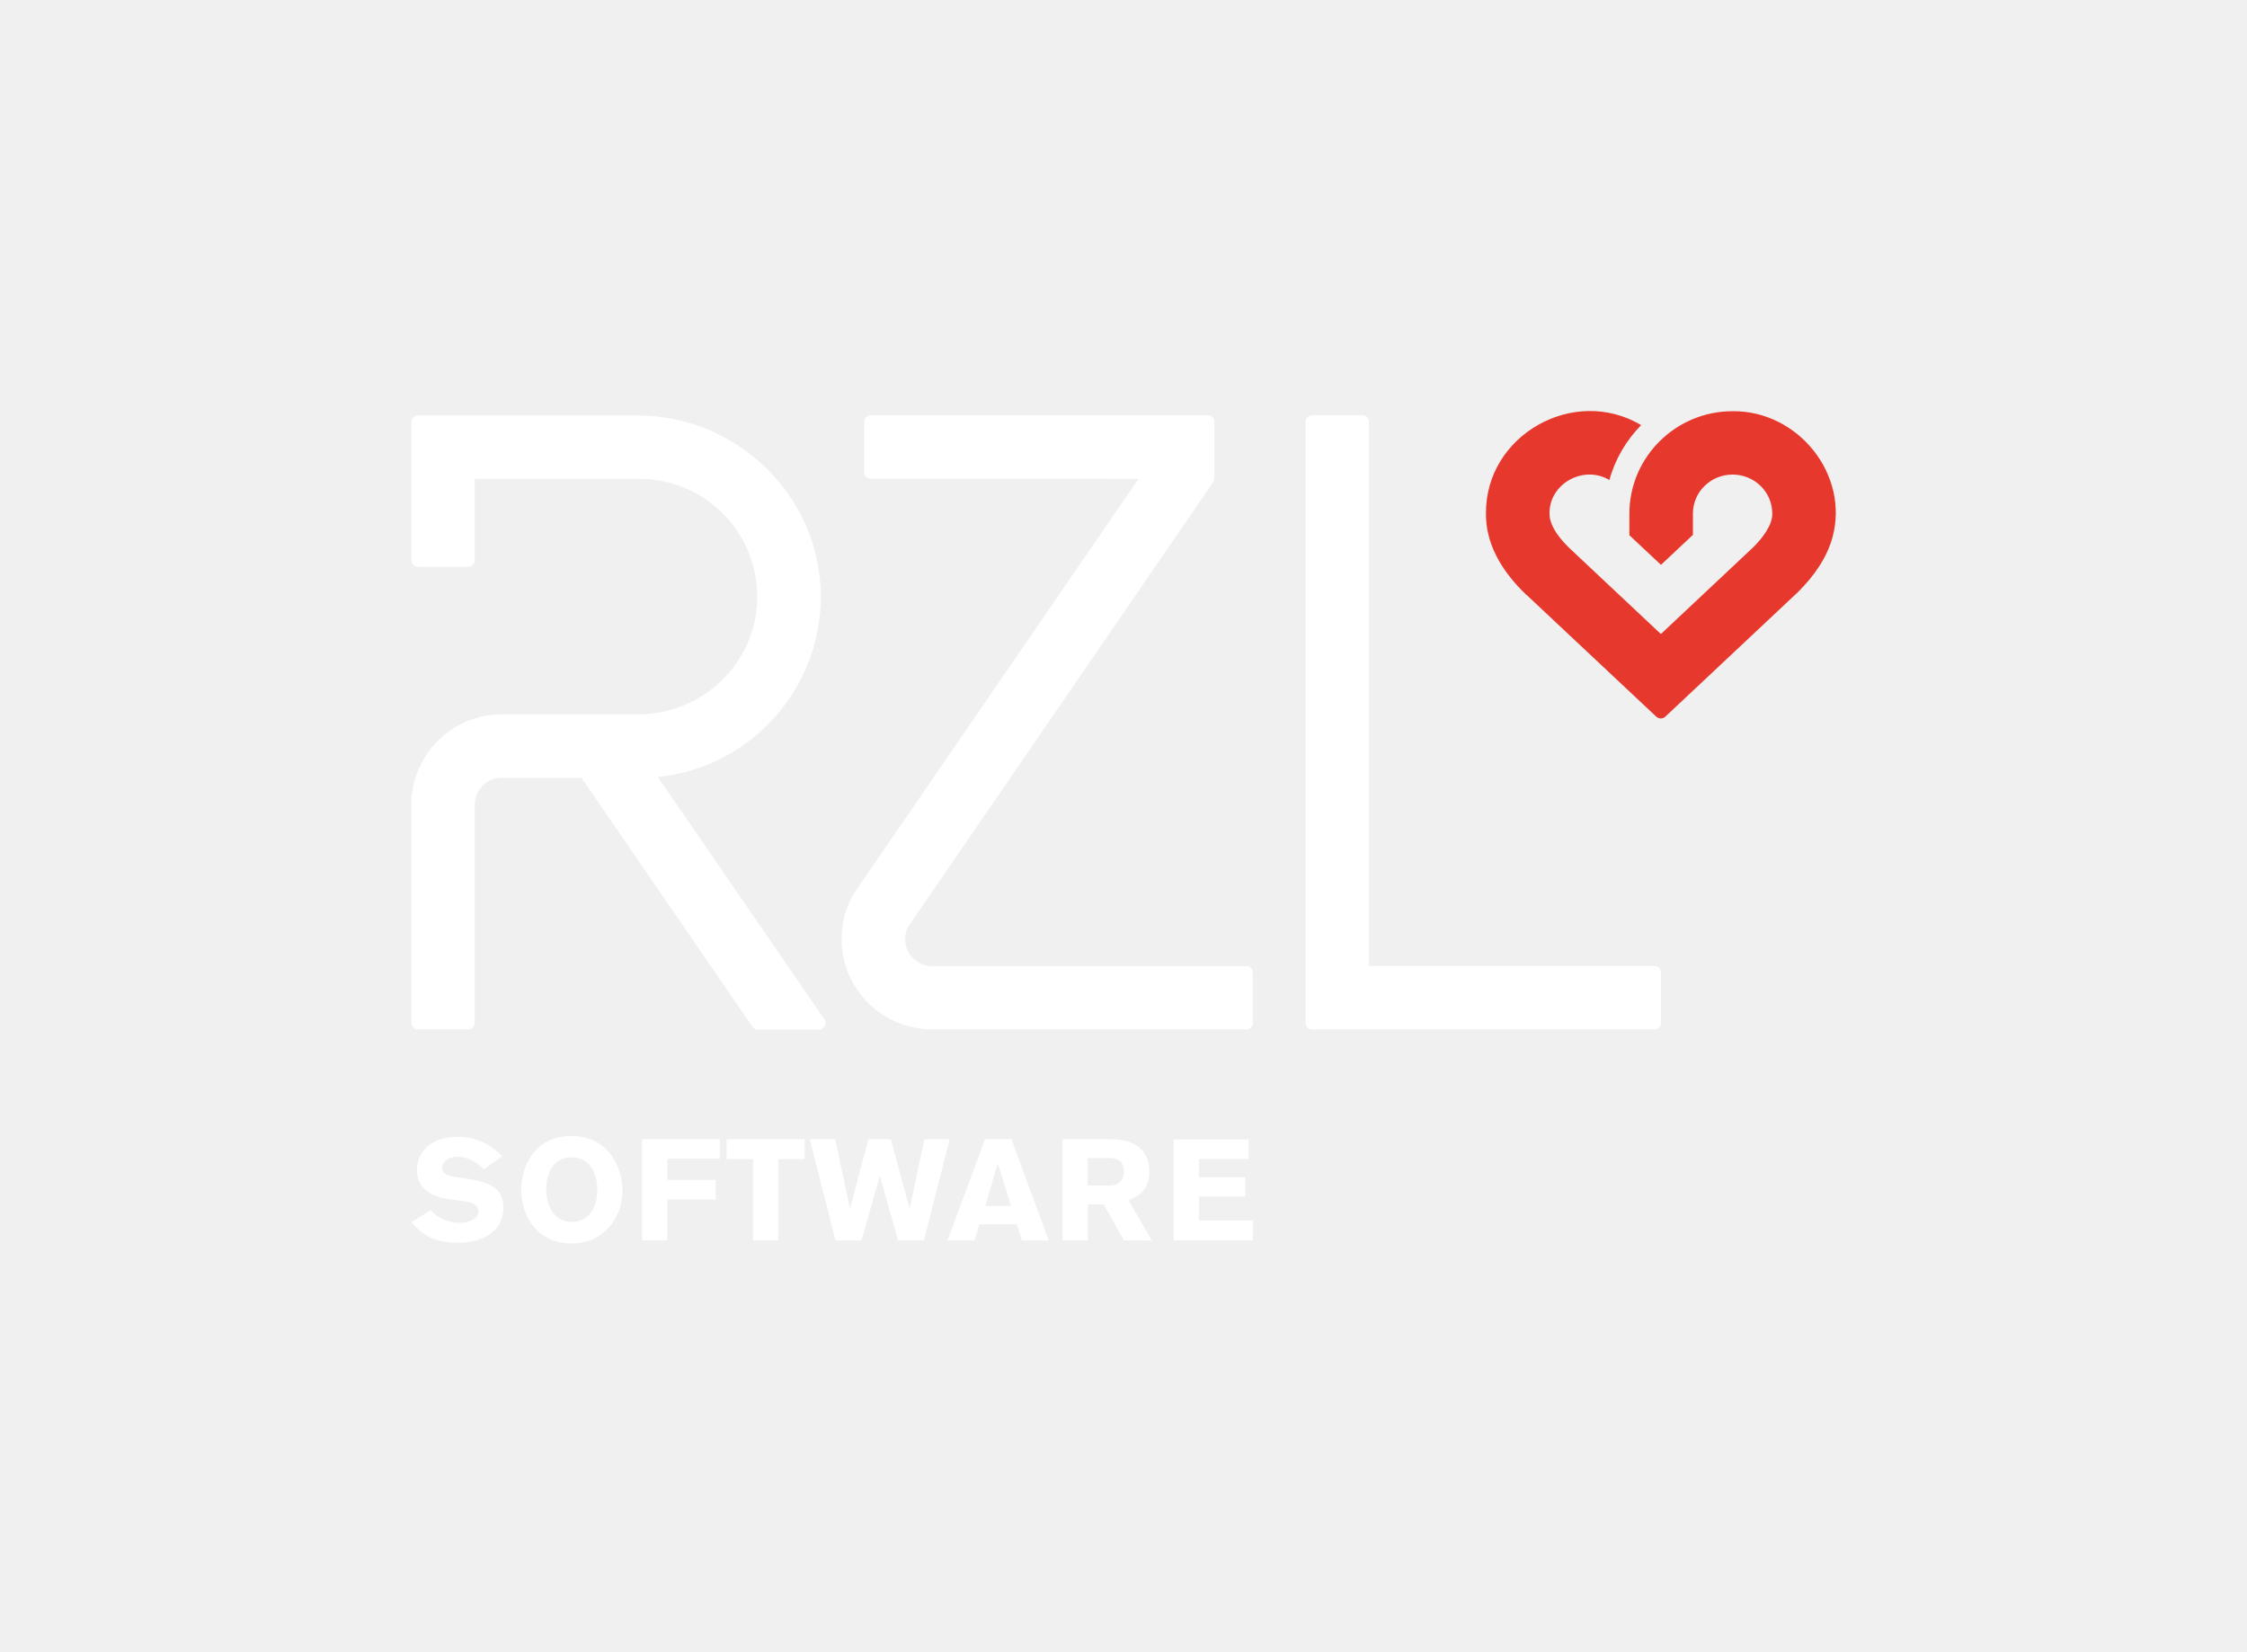
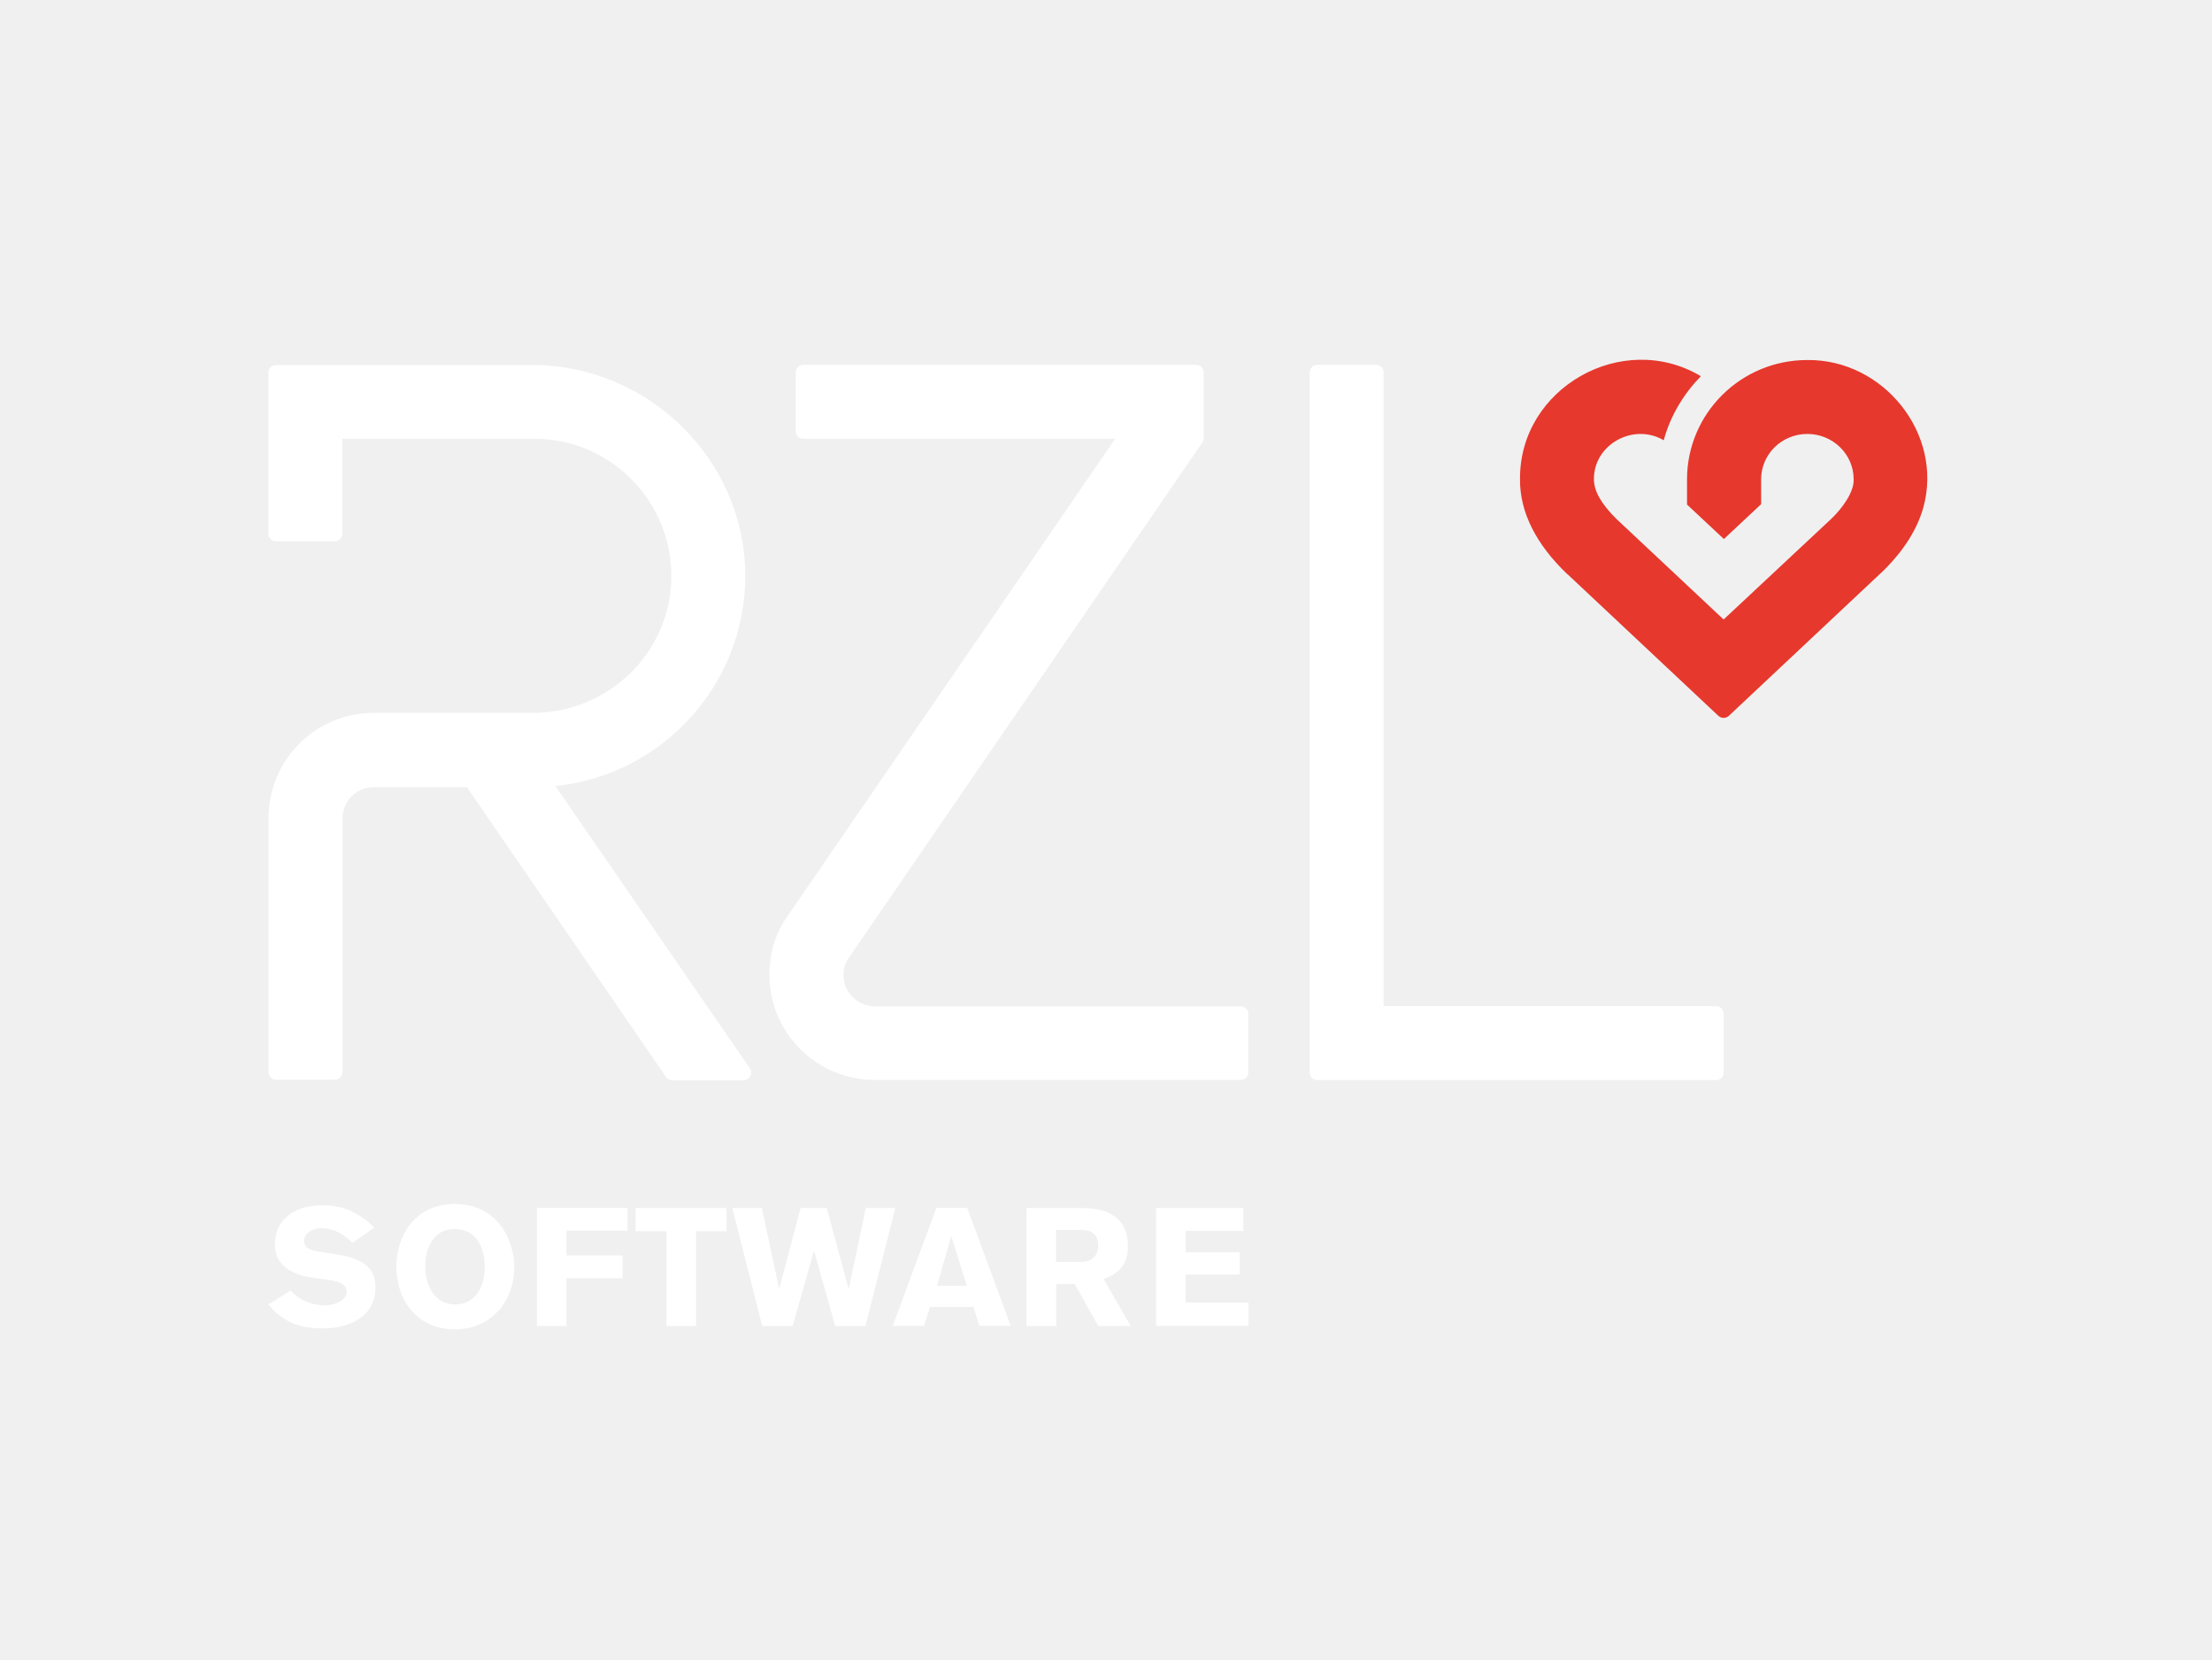
- <svg xmlns="http://www.w3.org/2000/svg" version="1.1" id="Ebene_1" x="0px" y="0px" viewBox="0 0 1251.9 920.3" style="enable-background:new 0 0 1251.9 920.3;" xml:space="preserve">
+ <svg xmlns="http://www.w3.org/2000/svg" version="1.1" id="Ebene_1" x="0px" y="0px" viewBox="0 0 1200 900" style="enable-background:new 0 0 1200 900;" xml:space="preserve">
  <style type="text/css">
	.st0{fill:#FFFFFF;}
	.st1{fill:#E6382D;}
</style>
  <g>
    <g>
-       <path class="st0" d="M653.9,691.1h44.2V680H668v-13.4h25.8v-10.7H668v-10.2h27.6v-10.9h-41.7V691.1z M606.1,645.2h11.7    c2.5,0,8.4,0.2,8.4,7.5c0,1.8-0.4,7.8-8.5,7.8h-11.7V645.2z M591.9,634.7v56.4h14.2V671h8.8l11.3,20.1h15.5l-13-22.5    c6.2-2.2,11.6-6,11.6-15.6c0-16.1-13.3-18.3-21.6-18.3H591.9z M563.3,671.9H549l6.9-23.8L563.3,671.9z M584.3,691.1l-20.8-56.4    h-14.7l-20.9,56.4h15l2.8-9h20.8l2.8,9H584.3z M529.1,634.7h-14.1l-8.2,38.8l-10.5-38.8h-12.5l-10.2,38.8l-8.3-38.8h-14.1    l14.3,56.4h14.5l10.2-36.1l10.1,36.1h14.5L529.1,634.7z M448.3,645.8v-11.1h-43.5v11.1h14.7v45.3h14.2v-45.3H448.3z M357.7,634.7    v56.4h14.1v-22.8h26.9v-10.9h-26.9v-11.8H401v-10.9H357.7z M304.3,662.5c0-7.6,3.3-17.7,14-17.7c10,0,14.5,8.1,14.5,18.4    c0,7.9-3.8,17.6-14.2,17.6C308.4,680.8,304.3,671.5,304.3,662.5 M290.4,662.7c0,15.5,9.4,30.1,28,30.1c18.1,0,28.4-14.4,28.4-29.5    c0-13.4-8.1-30.4-28.6-30.4C297.9,633,290.4,649.8,290.4,662.7 M279.9,644.1c-5.5-5.3-12.9-10.7-24.8-10.7    c-14.5,0-22.8,7.7-22.8,18.8c0,9.9,8.1,14.5,18,15.9l6.5,0.9c5,0.6,9.8,1.8,9.8,5.7c0,4.7-6.2,6.6-10.4,6.6    c-6.1,0-12.5-2.6-16.3-7.1l-10.7,6.8c5.8,6.7,12.5,11.4,25.7,11.4c16.1,0,25.6-7.7,25.6-19.6c0-9.7-6.1-14.1-20.8-16.2l-6.2-0.9    c-4.8-0.7-7.2-2.2-7.2-5.2c0-2.6,2.6-6,8.4-6c6.1,0,10.7,2.8,14.8,7L279.9,644.1z" />
+       <path class="st0" d="M627.2,719.2h50.1v-12.6h-34.1v-15.2h29.3v-12.1h-29.3v-11.6h31.3v-12.4h-47.3L627.2,719.2L627.2,719.2z     M573,667.2h13.3c2.8,0,9.5,0.2,9.5,8.5c0,2-0.5,8.8-9.6,8.8h-13.3v-17.4H573z M556.9,655.3v64H573v-22.8h10l12.8,22.8h17.6    l-14.7-25.5c7-2.5,13.2-6.8,13.2-17.7c0-18.3-15.1-20.8-24.5-20.8H556.9z M524.5,697.5h-16.2l7.8-27L524.5,697.5z M548.3,719.2    l-23.6-64H508l-23.7,64h17l3.2-10.2h23.6l3.2,10.2H548.3z M485.7,655.3h-16l-9.3,44l-11.9-44h-14.2l-11.6,44l-9.4-44h-16l16.2,64    H430l11.6-40.9l11.5,40.9h16.4L485.7,655.3z M394.1,667.9v-12.6h-49.3v12.6h16.7v51.4h16.1v-51.4H394.1z M291.3,655.3v64h16v-25.9    h30.5V681h-30.5v-13.4h33.1v-12.4H291.3z M230.7,686.8c0-8.6,3.7-20.1,15.9-20.1c11.3,0,16.4,9.2,16.4,20.9c0,9-4.3,20-16.1,20    C235.4,707.5,230.7,697,230.7,686.8 M215,687c0,17.6,10.7,34.1,31.8,34.1c20.5,0,32.2-16.3,32.2-33.5c0-15.2-9.2-34.5-32.4-34.5    C223.5,653.3,215,672.4,215,687 M203.1,665.9c-6.2-6-14.6-12.1-28.1-12.1c-16.4,0-25.9,8.7-25.9,21.3c0,11.2,9.2,16.4,20.4,18    l7.4,1c5.7,0.7,11.1,2,11.1,6.5c0,5.3-7,7.5-11.8,7.5c-6.9,0-14.2-2.9-18.5-8.1l-12.1,7.7c6.6,7.6,14.2,12.9,29.1,12.9    c18.3,0,29-8.7,29-22.2c0-11-6.9-16-23.6-18.4l-7-1c-5.4-0.8-8.2-2.5-8.2-5.9c0-2.9,2.9-6.8,9.5-6.8c6.9,0,12.1,3.2,16.8,7.9    L203.1,665.9z" />
    </g>
    <g>
-       <path class="st0" d="M921.8,538.2H762.7l0-303.2c0-2-1.6-3.6-3.6-3.6h-28.1c-2,0-3.6,1.6-3.6,3.6l0,334.9c0,2,1.6,3.6,3.6,3.6    h190.8c2,0,3.6-1.6,3.6-3.6v-28.1C925.4,539.8,923.8,538.2,921.8,538.2z" />
-       <path class="st0" d="M694.4,538.3h-175c-8.3,0-15.2-6.8-15.1-15.1c0-3.1,0.8-5.8,2.1-7.5l0.2-0.3l169.4-246.9    c0.4-0.6,0.6-1.3,0.6-2.1V235c0-2-1.6-3.6-3.6-3.6l-187.9,0c-2,0-3.6,1.6-3.6,3.6l0,28.1c0,2,1.6,3.6,3.6,3.6l149.2,0.1    l-156.5,228c-7.3,10-8.9,20.9-8.9,28.4c0,27.7,22.6,50.3,50.3,50.3h175.2c2,0,3.6-1.6,3.6-3.6v-28    C698.1,539.9,696.4,538.3,694.4,538.3z" />
-       <path class="st0" d="M366.5,432.9c50.9-5.1,90.8-48.3,90.8-100.5c0-55.5-46.3-100.9-101.9-100.9H232.8c-2,0-3.6,1.6-3.6,3.6v77.1    c0,2,1.6,3.6,3.6,3.6h28.1c2,0,3.6-1.6,3.6-3.6v-45.4h91.8c36.3,0,65.8,29.6,65.6,66c-0.2,36.2-30.1,65.2-66.3,65.2h-76.1    c-27.8,0-50.3,22.5-50.3,50.3v121.6c0,2,1.6,3.6,3.6,3.6h28.1c2,0,3.6-1.6,3.6-3.6V448.3c0-8.2,6.7-14.9,14.9-14.9H324L419.2,572    c0.7,1,1.8,1.6,3,1.6h34.1c2.9,0,4.7-3.3,3-5.7L366.5,432.9z" />
+       <path class="st0" d="M931,545.8H750.6V202c0-2.3-1.8-4.1-4.1-4.1h-31.9c-2.3,0-4.1,1.8-4.1,4.1v379.8c0,2.3,1.8,4.1,4.1,4.1H931    c2.3,0,4.1-1.8,4.1-4.1v-31.9C935.1,547.6,933.3,545.8,931,545.8z" />
+       <path class="st0" d="M673.1,545.9H474.7c-9.4,0-17.2-7.7-17.1-17.1c0-3.5,0.9-6.6,2.4-8.5l0.2-0.3l192.1-280    c0.5-0.7,0.7-1.5,0.7-2.4V202c0-2.3-1.8-4.1-4.1-4.1H435.8c-2.3,0-4.1,1.8-4.1,4.1v31.9c0,2.3,1.8,4.1,4.1,4.1L605,238    L427.5,496.6c-8.3,11.3-10.1,23.7-10.1,32.2c0,31.4,25.6,57,57,57h198.7c2.3,0,4.1-1.8,4.1-4.1V550    C677.3,547.8,675.4,545.9,673.1,545.9z" />
+       <path class="st0" d="M301.3,426.4c57.7-5.8,103-54.8,103-114c0-62.9-52.5-114.4-115.6-114.4h-139c-2.3,0-4.1,1.8-4.1,4.1v87.4    c0,2.3,1.8,4.1,4.1,4.1h31.9c2.3,0,4.1-1.8,4.1-4.1V238h104.1c41.2,0,74.6,33.6,74.4,74.8c-0.2,41.1-34.1,73.9-75.2,73.9h-86.3    c-31.5,0-57,25.5-57,57v137.9c0,2.3,1.8,4.1,4.1,4.1h31.9c2.3,0,4.1-1.8,4.1-4.1V443.9c0-9.3,7.6-16.9,16.9-16.9h50.6l108,157.2    c0.8,1.1,2,1.8,3.4,1.8h38.7c3.3,0,5.3-3.7,3.4-6.5L301.3,426.4z" />
    </g>
-     <path class="st1" d="M965.3,229.1c-31.7,0-57.5,25.6-57.5,57.1l0,12l17.6,16.5l17.8-16.7v-11.9c0-12,9.9-21.7,22.1-21.7   c12.2,0,22.1,9.7,22.1,21.7c0.3,6.1-5.5,13.9-10.8,19l-51.2,48.1c0,0-0.1,0-0.1,0l-51.2-48.1c-7.2-7.1-10.8-13.3-10.8-19   c-0.2-16.7,19-27.2,33.3-18.7c0,0,0.1,0,0.1-0.1c3.2-11.6,9.4-22,17.6-30.4c0,0,0-0.1,0-0.1c-37.5-22.2-86.8,5.7-86.4,49.3   c-0.2,16,7.9,31.5,22.7,45.5l0.2,0.1l72,67.6c1.4,1.3,3.6,1.3,5,0l72.4-68l1-0.9c10.2-10,16.7-20.2,19.7-30.8   C1030.6,264.5,1001.8,228.7,965.3,229.1z" />
+     <path class="st1" d="M980.4,195.3c-36,0-65.2,29-65.2,64.8v13.6l20,18.7l20.2-18.9v-13.5c0-13.6,11.2-24.6,25.1-24.6   c13.8,0,25.1,11,25.1,24.6c0.3,6.9-6.2,15.8-12.2,21.5L935.1,336H935l-58.1-54.5c-8.2-8.1-12.2-15.1-12.2-21.5   c-0.2-18.9,21.5-30.8,37.8-21.2c0,0,0.1,0,0.1-0.1c3.6-13.2,10.7-24.9,20-34.5V204c-42.5-25.2-98.4,6.5-98,55.9   c-0.2,18.1,9,35.7,25.7,51.6l0.2,0.1l81.7,76.7c1.6,1.5,4.1,1.5,5.7,0l82.1-77.1l1.1-1c11.6-11.3,18.9-22.9,22.3-34.9   C1054.4,235.4,1021.8,194.8,980.4,195.3z" />
  </g>
</svg>
